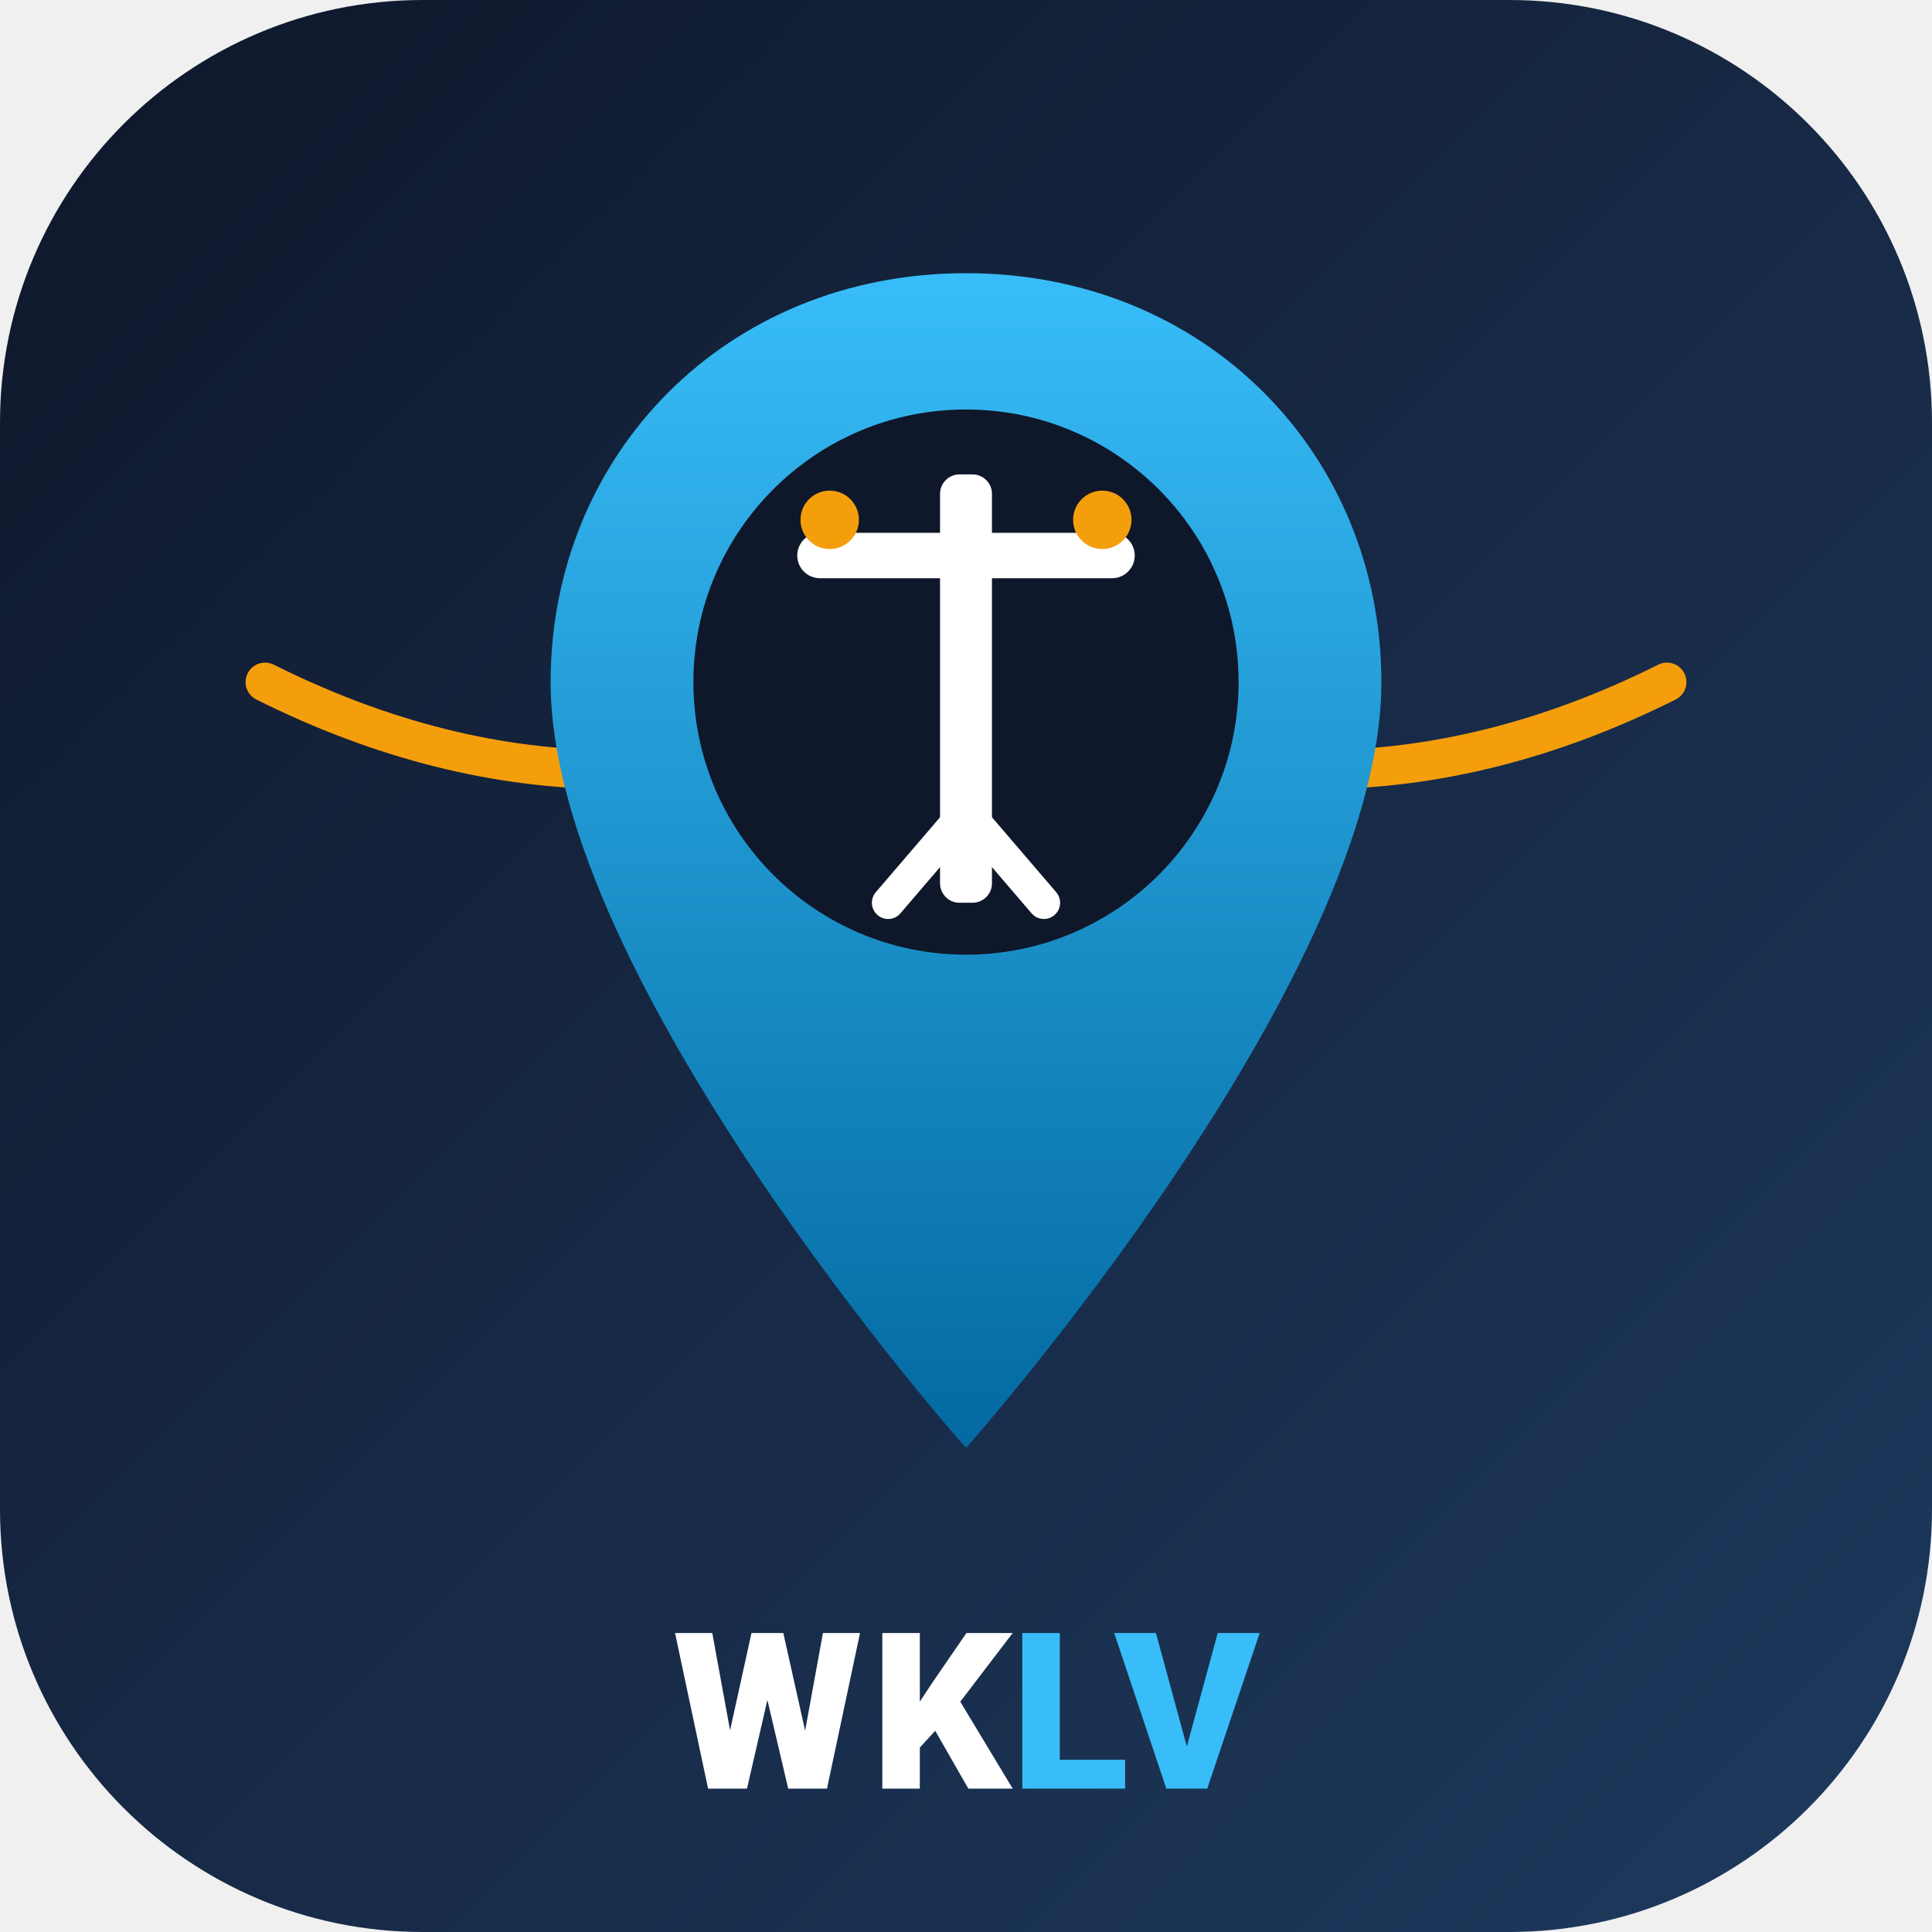
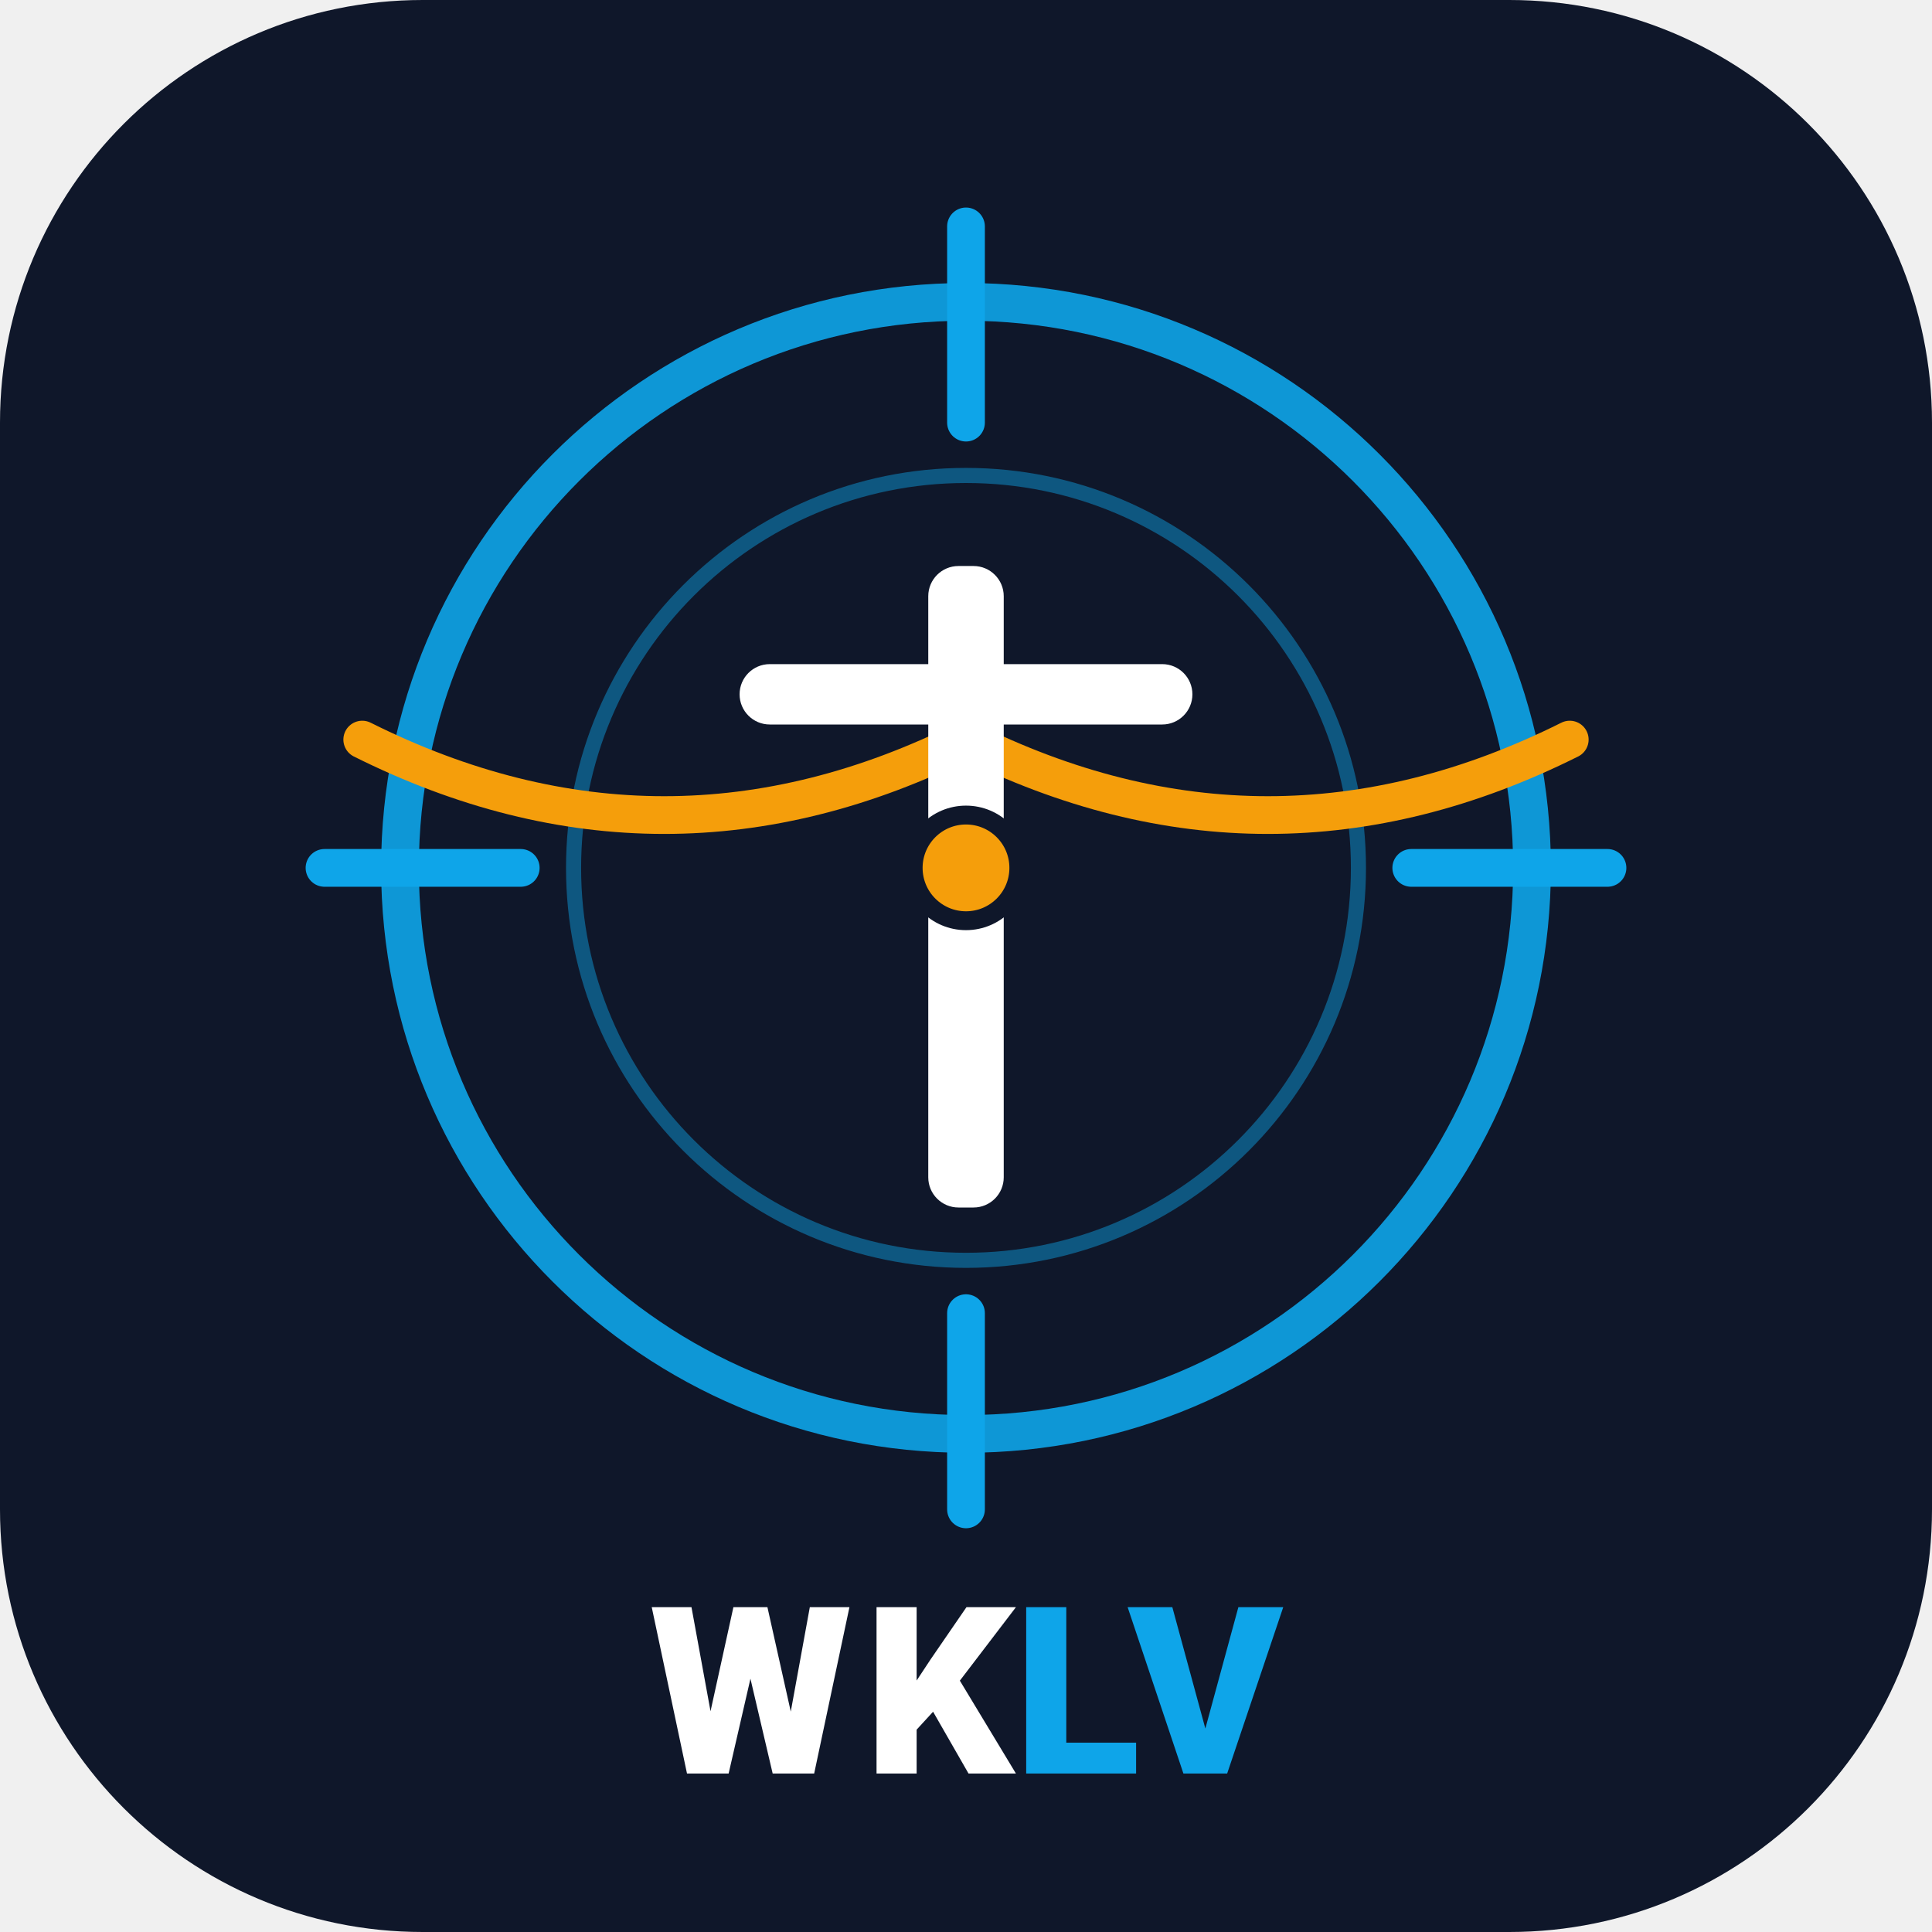
<svg xmlns="http://www.w3.org/2000/svg" viewBox="0 0 512 512">
-   <defs>
-     <linearGradient id="bg" x1="0" y1="0" x2="1" y2="1">
-       <stop offset="0" stop-color="#0f172a" />
-       <stop offset="1" stop-color="#1e3a5f" />
-     </linearGradient>
-     <linearGradient id="pin" x1="0" y1="0" x2="0" y2="1">
-       <stop offset="0" stop-color="#38bdf8" />
-       <stop offset="1" stop-color="#0369a1" />
-     </linearGradient>
-   </defs>
-   <rect width="512" height="512" rx="112" fill="url(#bg)" />
-   <g transform="translate(256 210) scale(.86) translate(-256 -230)">
-     <path d="M40 196 Q148 250 256 196 Q364 250 472 196" fill="none" stroke="#f59e0b" stroke-width="12" stroke-linecap="round" />
-     <path d="M256 70c-74 0-128 56-128 126 0 92 128 236 128 236s128-144 128-236c0-70-54-126-128-126z" fill="url(#pin)" />
-     <circle cx="256" cy="196" r="84" fill="#0f172a" />
-     <rect x="248" y="132" width="16" height="132" rx="6" fill="#fff" />
-     <rect x="204" y="150" width="104" height="14" rx="7" fill="#fff" />
-     <circle cx="214" cy="146" r="9" fill="#f59e0b" />
-     <circle cx="298" cy="146" r="9" fill="#f59e0b" />
-     <path d="M232 264 L256 236 L280 264" fill="none" stroke="#fff" stroke-width="10" stroke-linecap="round" stroke-linejoin="round" />
-   </g>
-   <text x="256" y="474" text-anchor="middle" font-family="Segoe UI,Roboto,Arial,sans-serif" font-weight="800" font-size="58" fill="#fff" letter-spacing="2">WK<tspan fill="#38bdf8"> LV</tspan>
+   <rect width="512" height="512" rx="112" fill="#0f172a" />
+   <circle cx="256" cy="230" r="150" fill="none" stroke="#0ea5e9" stroke-width="10" opacity=".9" />
+   <circle cx="256" cy="230" r="104" fill="none" stroke="#0ea5e9" stroke-width="4" opacity=".45" />
+   <path d="M256 60v52M256 348v52M86 230h52M374 230h52" stroke="#0ea5e9" stroke-width="10" stroke-linecap="round" />
+   <path d="M96 196 Q176 236 256 196 Q336 236 416 196" fill="none" stroke="#f59e0b" stroke-width="10" stroke-linecap="round" />
+   <rect x="246" y="150" width="20" height="170" rx="8" fill="#fff" />
+   <rect x="196" y="176" width="120" height="16" rx="8" fill="#fff" />
+   <circle cx="256" cy="230" r="14" fill="#f59e0b" stroke="#0f172a" stroke-width="5" />
+   <text x="256" y="470" text-anchor="middle" font-family="Segoe UI,Roboto,Arial,sans-serif" font-weight="800" font-size="62" fill="#fff" letter-spacing="3">WK<tspan fill="#0ea5e9"> LV</tspan>
  </text>
</svg>
